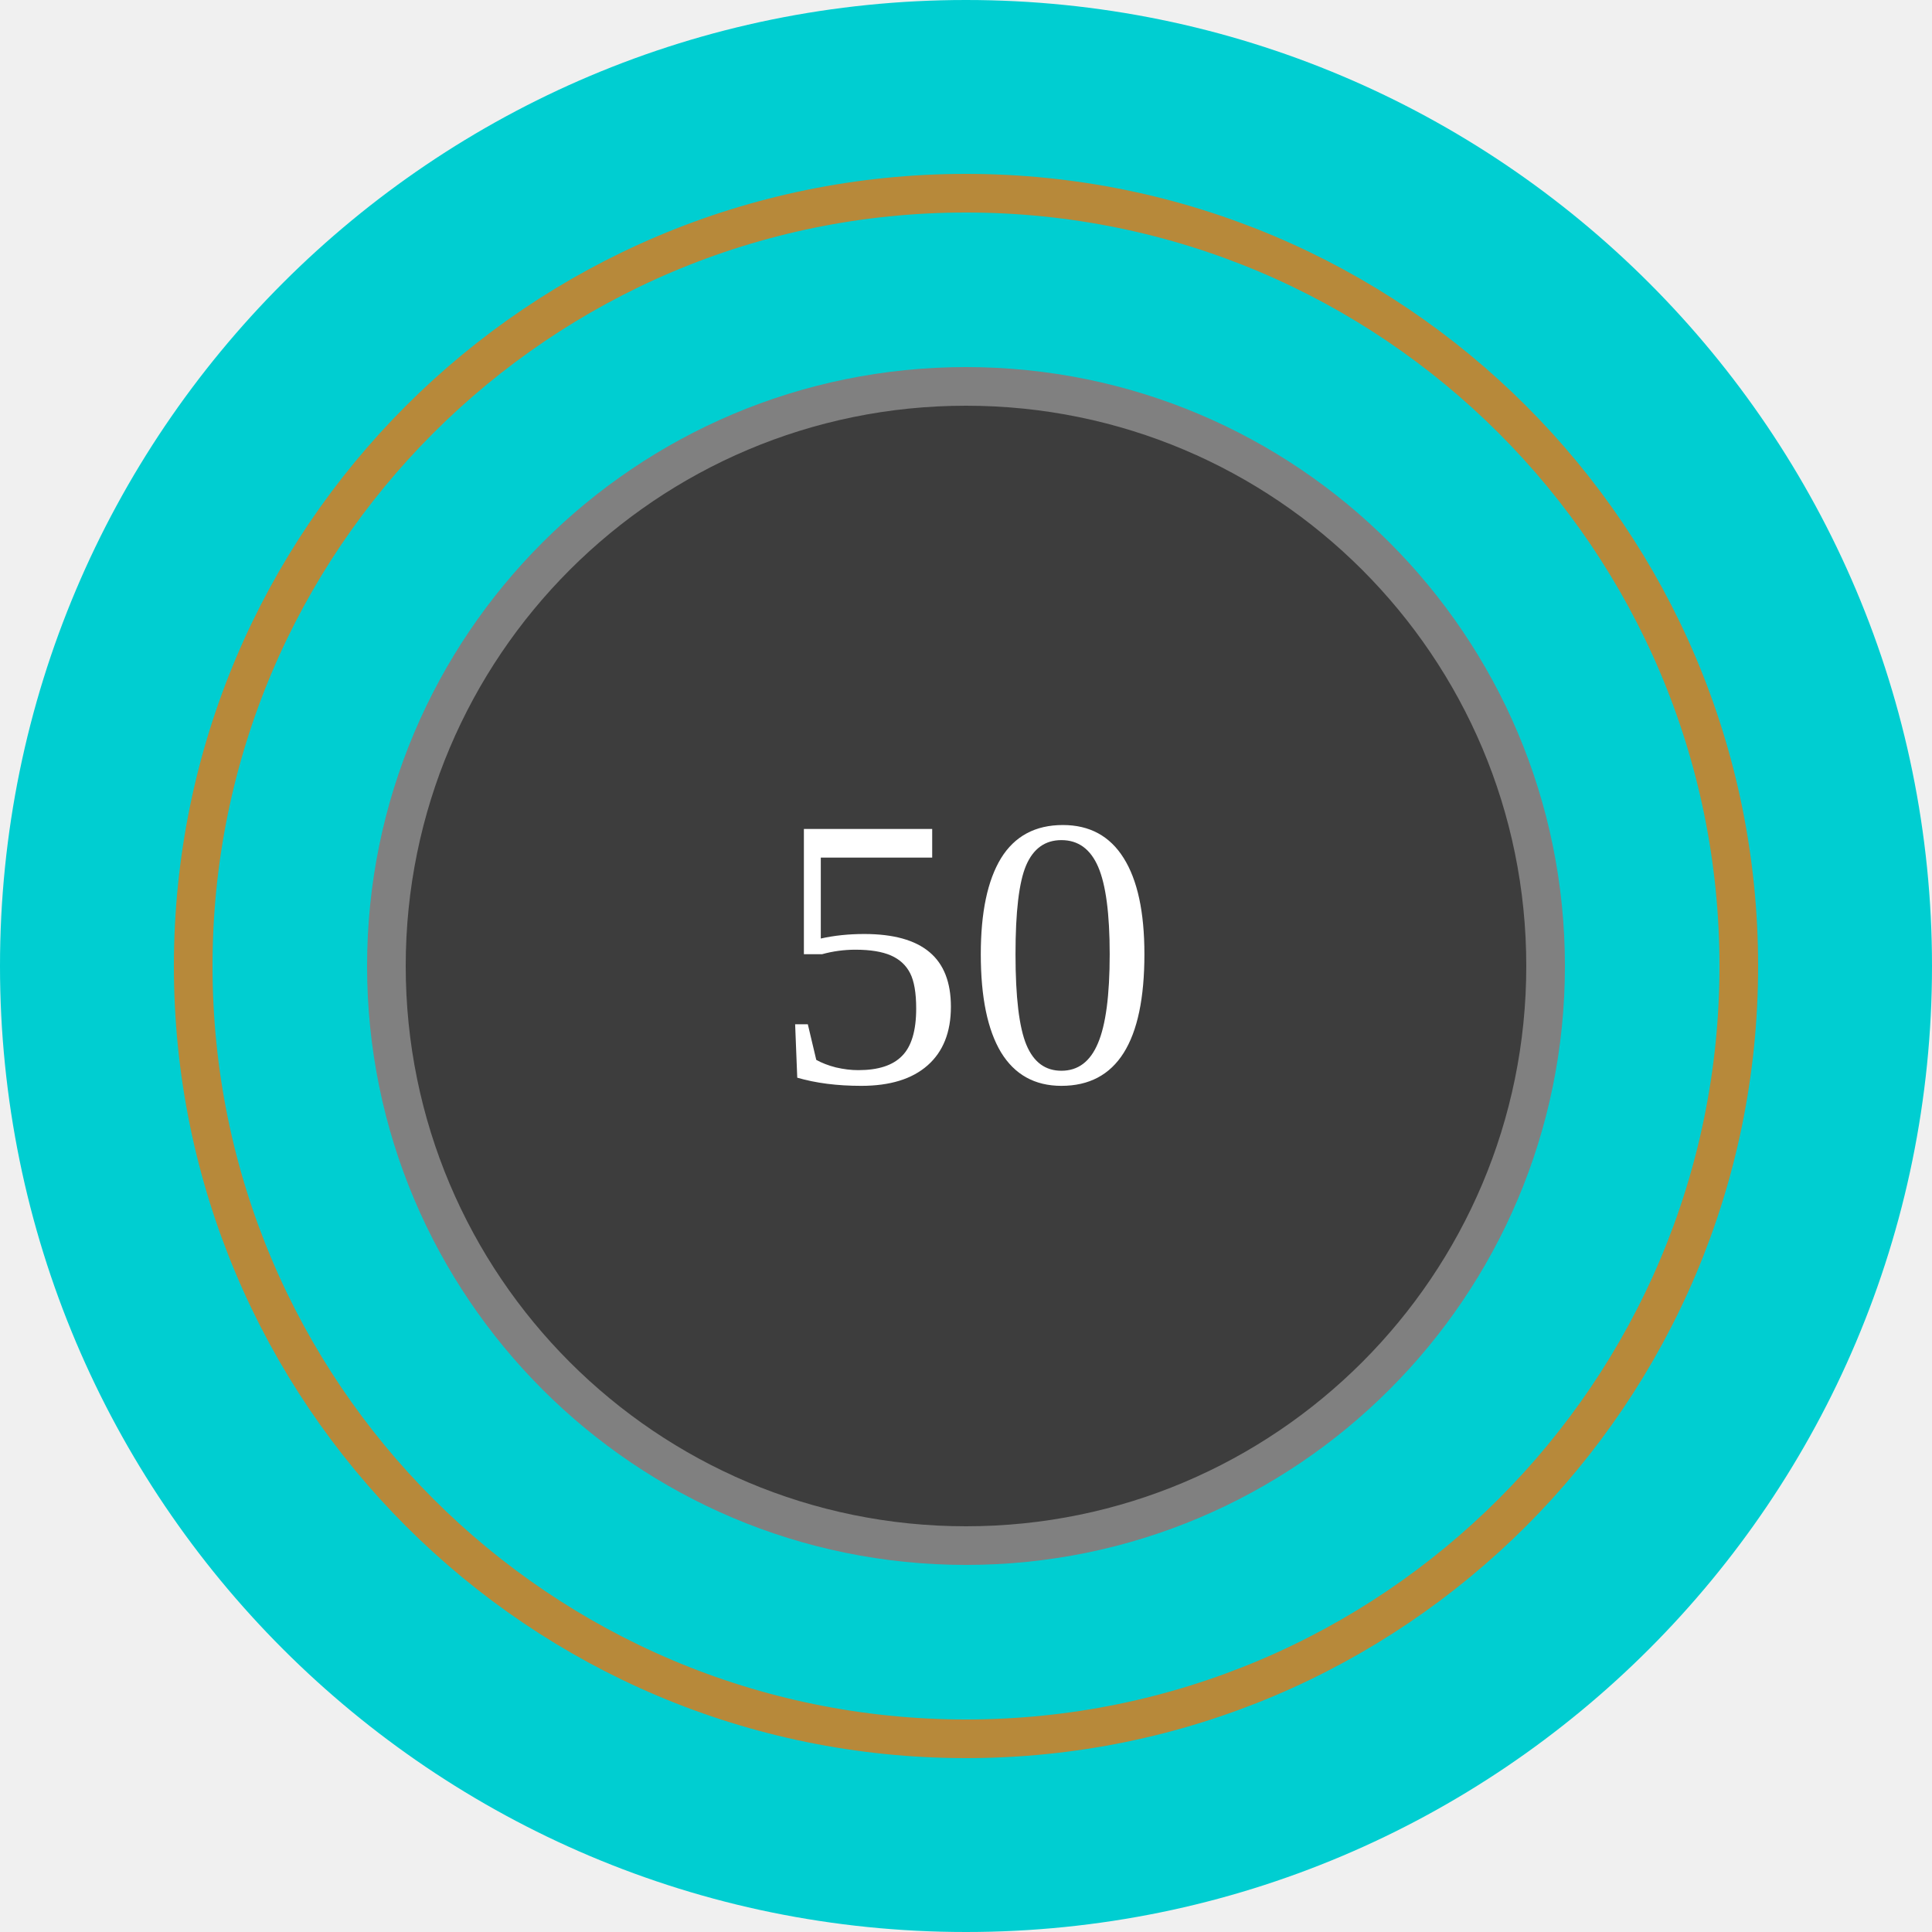
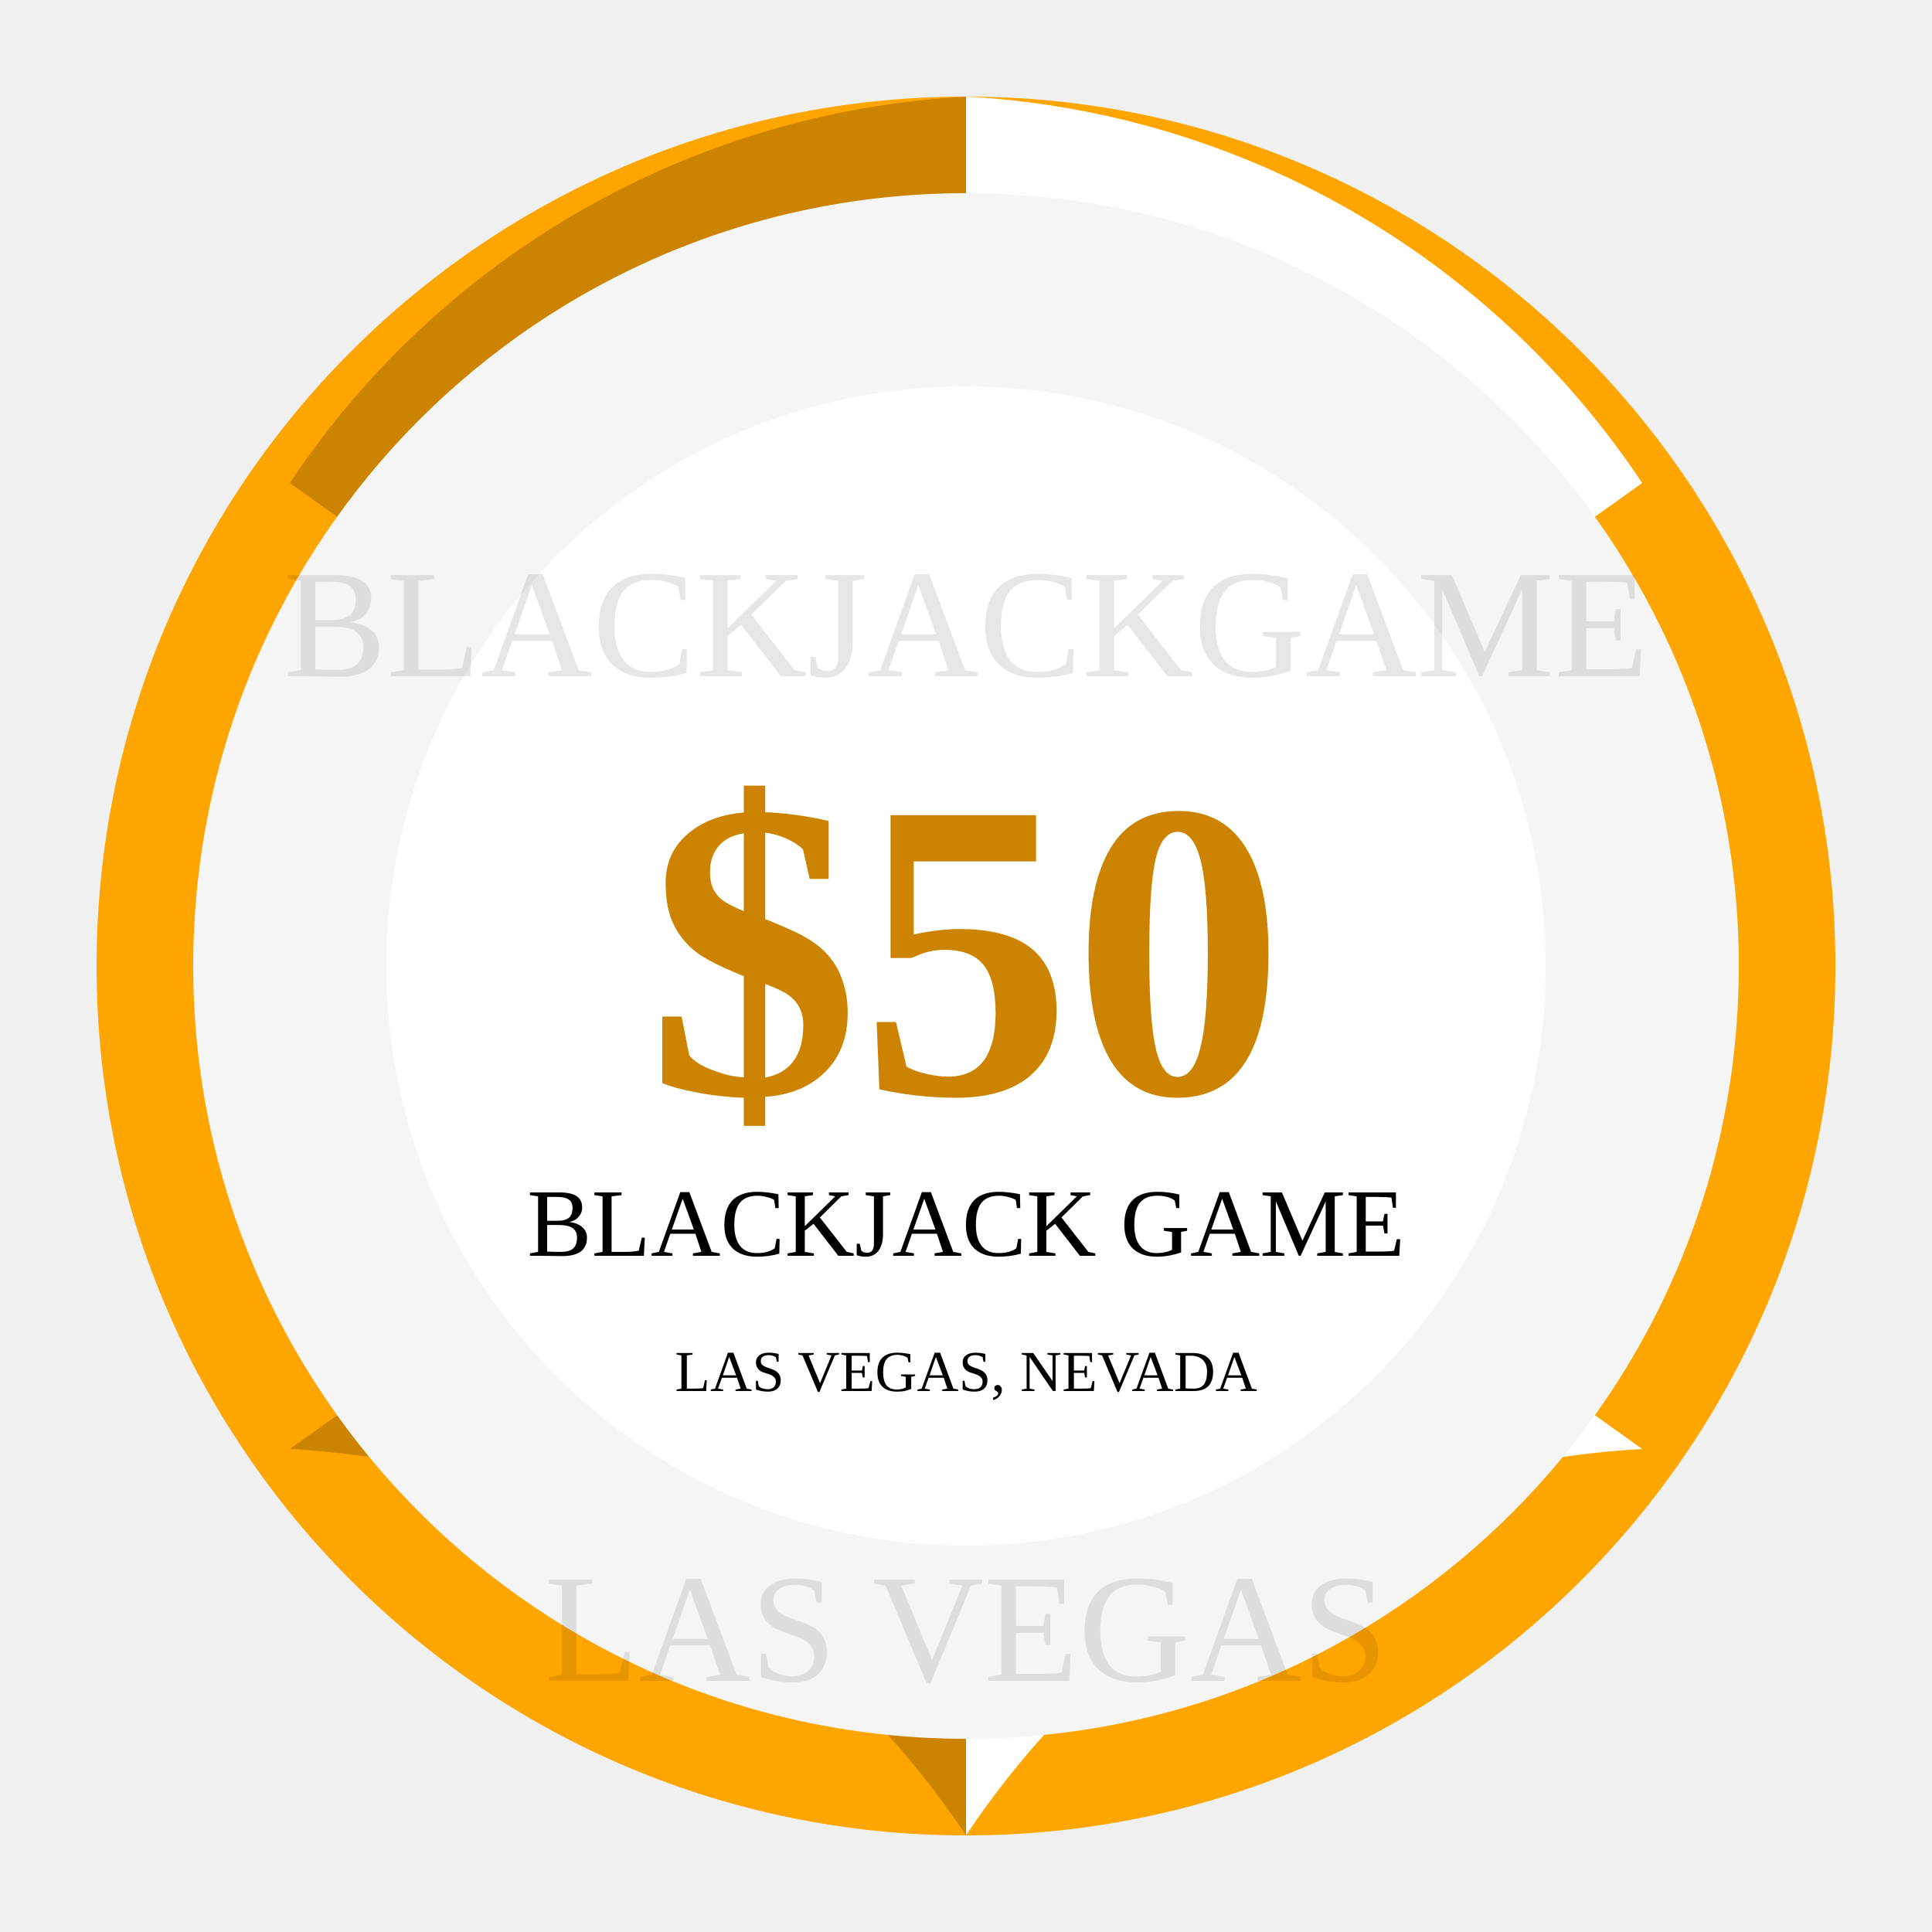
<svg xmlns="http://www.w3.org/2000/svg" width="100" height="100" viewBox="0 0 100 100">
-   <circle cx="50" cy="50" r="45" stroke="darkturquoise" stroke-width="10" fill="none" />
-   <circle cx="50" cy="50" r="40" stroke="#b7893a" stroke-width="2" fill="darkturquoise" />
-   <circle cx="50" cy="50" r="30" stroke="grey" stroke-width="2" fill="#3d3d3d" />
-   <text x="50%" y="50%" font-size="20" text-anchor="middle" fill="#fff" dy=".3em">50</text>
+   <circle cx="50" cy="50" r="45" fill="#ffa500" stroke="none" />
+   <path d="M50 5 A 45 45 0 0 1 85 25 L 50 50 Z" fill="#ffffff" />
+   <path d="M50 5 A 45 45 0 0 0 15 25 L 50 50 Z" fill="#cc8400" />
+   <path d="M50 95 A 45 45 0 0 1 85 75 L 50 50 Z" fill="#ffffff" />
+   <path d="M50 95 A 45 45 0 0 0 15 75 L 50 50 Z" fill="#cc8400" />
+   <circle cx="50" cy="50" r="40" fill="#f5f5f5" />
+   <circle cx="50" cy="50" r="30" fill="#ffffff" />
+   <text x="50%" y="35%" font-size="8" text-anchor="middle" fill="rgba(0,0,0,0.1)">BLACKJACKGAME</text>
+   <text x="50%" y="87%" font-size="8" text-anchor="middle" fill="rgba(0,0,0,0.1)">LAS VEGAS</text>
+   <text x="50%" y="50%" font-size="22" text-anchor="middle" fill="#cc8400" font-weight="bold" dy=".3em">$50</text>
+   <text x="50%" y="65%" font-size="5" text-anchor="middle" fill="#000">BLACKJACK GAME</text>
+   <text x="50%" y="72%" font-size="3" text-anchor="middle" fill="#000">LAS VEGAS, NEVADA</text>
</svg>
